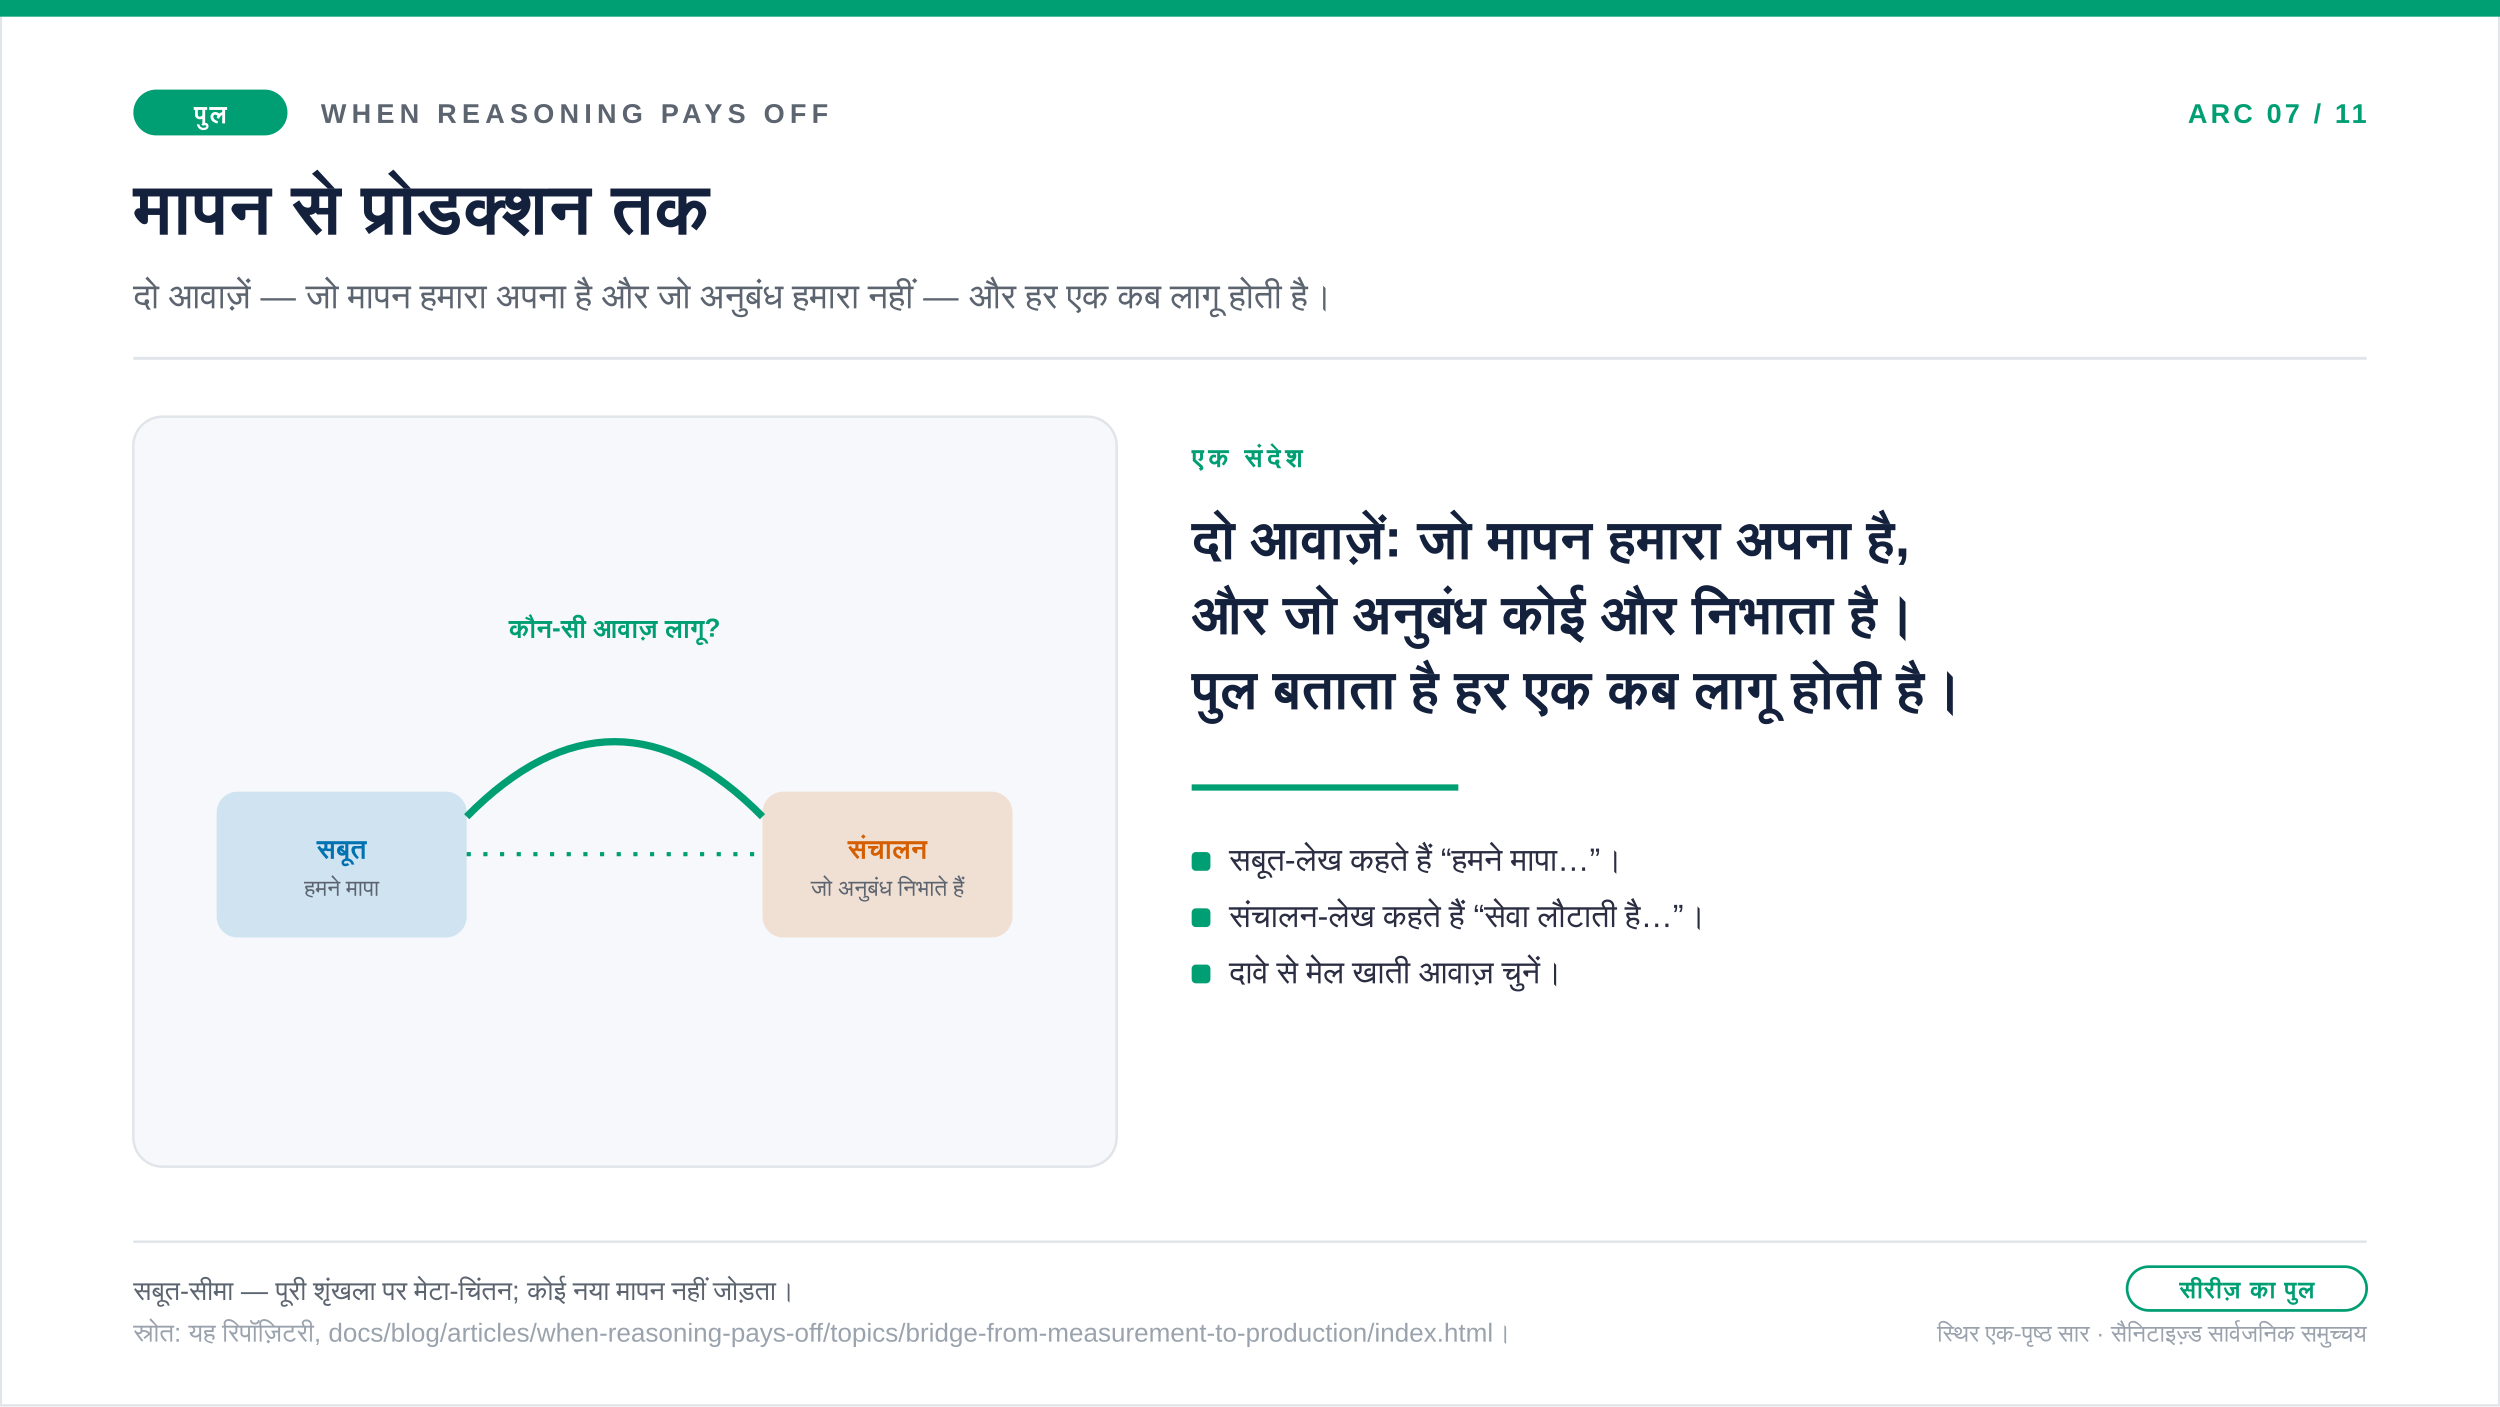
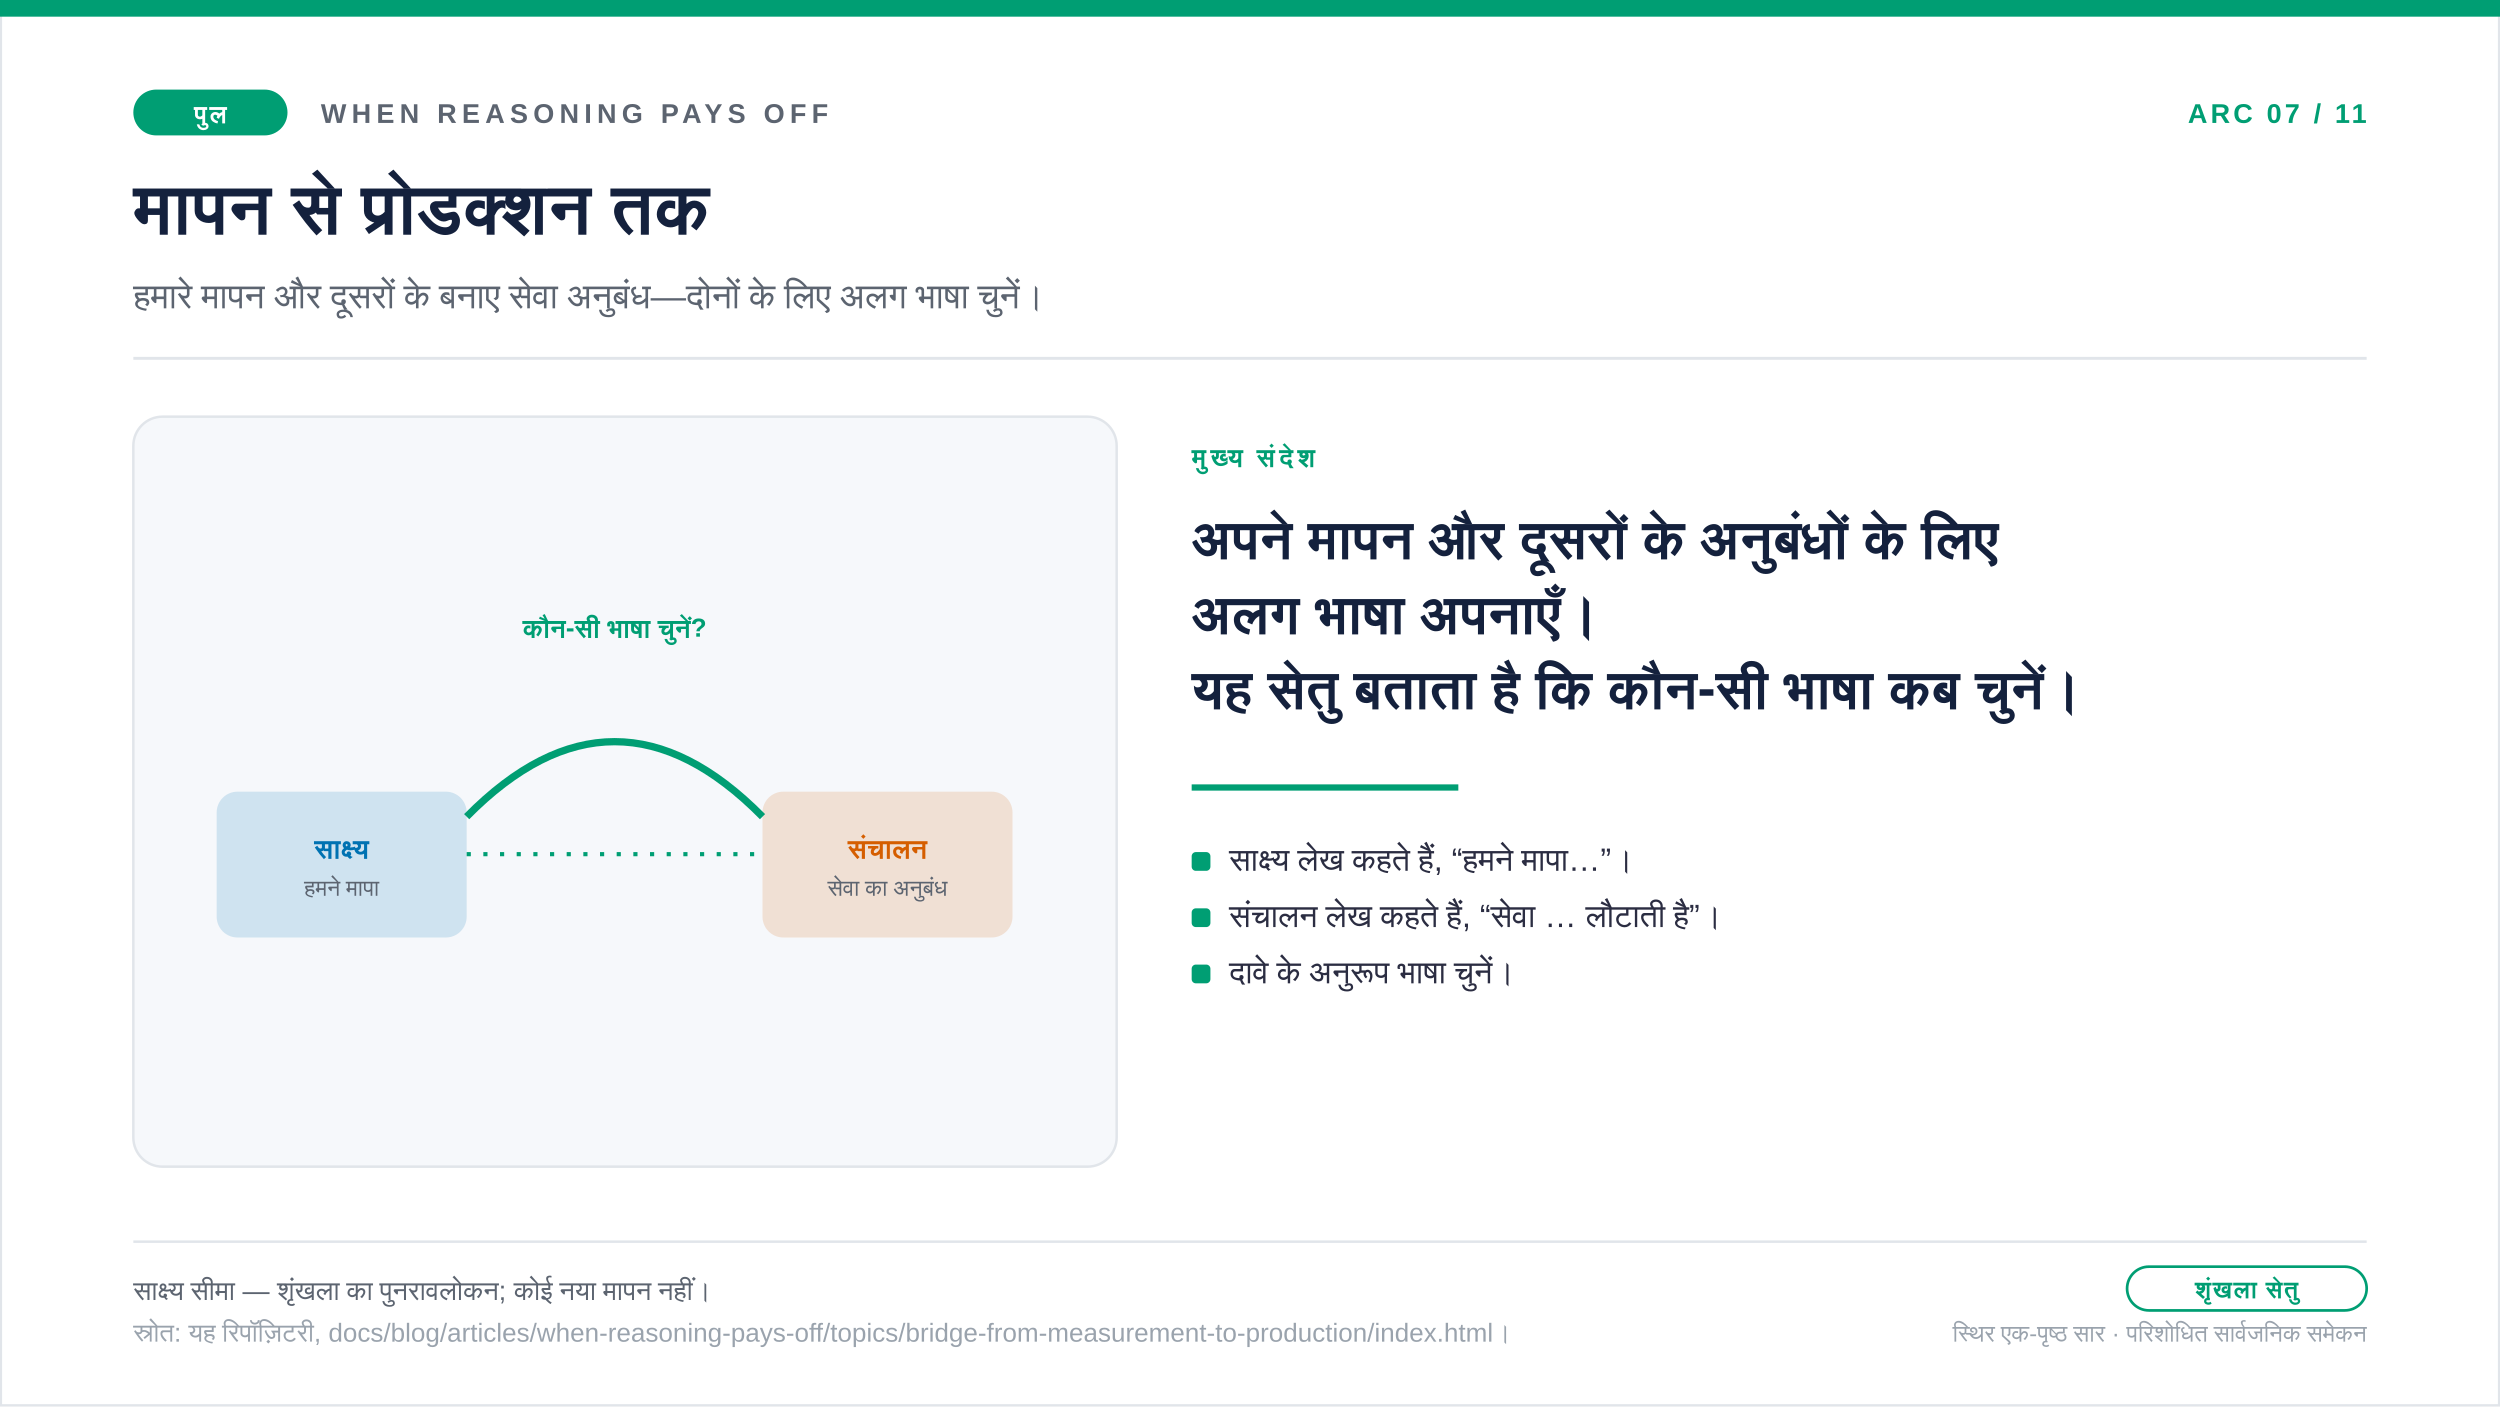
<svg xmlns="http://www.w3.org/2000/svg" viewBox="0 0 1200 675" width="1200" height="675" role="img" aria-labelledby="t d" font-family="'Segoe UI', system-ui, -apple-system, 'Helvetica Neue', Arial, sans-serif">
  <defs>
    <marker id="arrow" markerWidth="9" markerHeight="9" refX="7" refY="3" orient="auto">
      <path d="M0 0 L7 3 L0 6 z" fill="#5C6470" />
    </marker>
    <marker id="arrowA" markerWidth="11" markerHeight="11" refX="4" refY="3.2" orient="auto">
      <path d="M0 0 L8 3.2 L0 6.4 z" fill="#009E73" />
    </marker>
  </defs>
  <rect x="0" y="0" width="1200" height="675" fill="#FFFFFF" />
  <rect x="0.5" y="0.5" width="1199" height="674" fill="none" stroke="#E1E5EA" stroke-width="1" />
  <rect x="0" y="0" width="1200" height="8" fill="#009E73" />
  <rect x="64" y="43" width="74" height="22" rx="11" fill="#009E73" />
  <text x="101.0" y="59" text-anchor="middle" font-family="'Segoe UI', system-ui, -apple-system, 'Helvetica Neue', Arial, sans-serif" font-size="12" font-weight="700" letter-spacing="1.2" fill="#FFFFFF">पुल</text>
  <text x="154" y="59" font-family="'Segoe UI', system-ui, -apple-system, 'Helvetica Neue', Arial, sans-serif" font-size="13" font-weight="700" letter-spacing="2.5" fill="#5C6470">WHEN REASONING PAYS OFF</text>
  <text x="1136" y="59" text-anchor="end" font-family="'Segoe UI', system-ui, -apple-system, 'Helvetica Neue', Arial, sans-serif" font-size="13" font-weight="700" letter-spacing="1.5" fill="#009E73">ARC 07 / 11</text>
  <text x="64" y="112" font-family="'Segoe UI', system-ui, -apple-system, 'Helvetica Neue', Arial, sans-serif" font-size="34" font-weight="700" fill="#14213D">मापन से प्रोडक्शन तक</text>
-   <text x="64" y="148" font-family="'Segoe UI', system-ui, -apple-system, 'Helvetica Neue', Arial, sans-serif" font-size="17" fill="#5C6470">दो आवाज़ें — जो मापन हमारा अपना है और जो अनुबंध हमारा नहीं — और हर एक कब लागू होती है।</text>
+   <text x="64" y="148" font-family="'Segoe UI', system-ui, -apple-system, 'Helvetica Neue', Arial, sans-serif" font-size="17" fill="#5C6470">हमारे मापन और दूसरों के बनाए सेवा अनुबंध—दोनों के लिए अलग भाषा चुनें।</text>
  <path d="M64 172 H1136" stroke="#E1E5EA" stroke-width="1.4" />
  <rect x="64" y="200" width="472" height="360" rx="14" fill="#F6F8FB" stroke="#E1E5EA" stroke-width="1.2" />
  <rect x="104" y="380" width="120" height="70" rx="10" fill="#0072B2" opacity="0.16" />
-   <text x="164" y="412" text-anchor="middle" font-family="'Segoe UI', system-ui, -apple-system, 'Helvetica Neue', Arial, sans-serif" font-size="13" font-weight="700" fill="#0072B2">सबूत</text>
+   <text x="164" y="412" text-anchor="middle" font-family="'Segoe UI', system-ui, -apple-system, 'Helvetica Neue', Arial, sans-serif" font-size="13" font-weight="700" fill="#0072B2">साक्ष्य</text>
  <text x="164" y="430" text-anchor="middle" font-family="'Segoe UI', system-ui, -apple-system, 'Helvetica Neue', Arial, sans-serif" font-size="11" fill="#5C6470">हमने मापा</text>
  <rect x="366" y="380" width="120" height="70" rx="10" fill="#D55E00" opacity="0.16" />
  <text x="426" y="412" text-anchor="middle" font-family="'Segoe UI', system-ui, -apple-system, 'Helvetica Neue', Arial, sans-serif" font-size="13" font-weight="700" fill="#D55E00">संचालन</text>
-   <text x="426" y="430" text-anchor="middle" font-family="'Segoe UI', system-ui, -apple-system, 'Helvetica Neue', Arial, sans-serif" font-size="11" fill="#5C6470">जो अनुबंध निभाते हैं</text>
+   <text x="426" y="430" text-anchor="middle" font-family="'Segoe UI', system-ui, -apple-system, 'Helvetica Neue', Arial, sans-serif" font-size="11" fill="#5C6470">सेवा का अनुबंध</text>
  <path d="M224 392 Q295 320 366 392" fill="none" stroke="#009E73" stroke-width="3.5" />
  <path d="M224 410 H366" stroke="#009E73" stroke-width="2" stroke-dasharray="2 6" />
-   <text x="295" y="306" text-anchor="middle" font-family="'Segoe UI', system-ui, -apple-system, 'Helvetica Neue', Arial, sans-serif" font-size="12.5" font-weight="700" fill="#009E73">कौन-सी आवाज़ लागू?</text>
-   <text x="572" y="224" font-family="'Segoe UI', system-ui, -apple-system, 'Helvetica Neue', Arial, sans-serif" font-size="12.5" font-weight="700" letter-spacing="2" fill="#009E73">एक संदेश</text>
-   <text x="572" y="268" font-family="'Segoe UI', system-ui, -apple-system, 'Helvetica Neue', Arial, sans-serif" font-size="26" font-weight="600" fill="#14213D">दो आवाज़ें: जो मापन हमारा अपना है,</text>
-   <text x="572" y="304" font-family="'Segoe UI', system-ui, -apple-system, 'Helvetica Neue', Arial, sans-serif" font-size="26" font-weight="600" fill="#14213D">और जो अनुबंध कोई और निभाता है।</text>
-   <text x="572" y="340" font-family="'Segoe UI', system-ui, -apple-system, 'Helvetica Neue', Arial, sans-serif" font-size="26" font-weight="600" fill="#14213D">पुल बताता है हर एक कब लागू होती है।</text>
+   <text x="295" y="306" text-anchor="middle" font-family="'Segoe UI', system-ui, -apple-system, 'Helvetica Neue', Arial, sans-serif" font-size="12.5" font-weight="700" fill="#009E73">कौन-सी भाषा चुनें?</text>
+   <text x="572" y="224" font-family="'Segoe UI', system-ui, -apple-system, 'Helvetica Neue', Arial, sans-serif" font-size="12.5" font-weight="700" letter-spacing="2" fill="#009E73">मुख्य संदेश</text>
+   <text x="572" y="268" font-family="'Segoe UI', system-ui, -apple-system, 'Helvetica Neue', Arial, sans-serif" font-size="26" font-weight="600" fill="#14213D">अपने मापन और दूसरों के अनुबंधों के लिए</text>
+   <text x="572" y="304" font-family="'Segoe UI', system-ui, -apple-system, 'Helvetica Neue', Arial, sans-serif" font-size="26" font-weight="600" fill="#14213D">अलग भाषा अपनाएँ।</text>
+   <text x="572" y="340" font-family="'Segoe UI', system-ui, -apple-system, 'Helvetica Neue', Arial, sans-serif" font-size="26" font-weight="600" fill="#14213D">यह सेतु बताता है कि कौन-सी भाषा कब चुनें।</text>
  <path d="M572 378 H700" stroke="#009E73" stroke-width="3" />
  <rect x="572" y="409" width="9" height="9" rx="2" fill="#009E73" />
-   <text x="590" y="418" font-family="'Segoe UI', system-ui, -apple-system, 'Helvetica Neue', Arial, sans-serif" font-size="15.5" fill="#2B2D42">सबूत-लेख कहते हैं “हमने मापा…”।</text>
+   <text x="590" y="418" font-family="'Segoe UI', system-ui, -apple-system, 'Helvetica Neue', Arial, sans-serif" font-size="15.5" fill="#2B2D42">साक्ष्य लेख कहते हैं, “हमने मापा…”।</text>
  <rect x="572" y="436" width="9" height="9" rx="2" fill="#009E73" />
-   <text x="590" y="445" font-family="'Segoe UI', system-ui, -apple-system, 'Helvetica Neue', Arial, sans-serif" font-size="15.5" fill="#2B2D42">संचालन-लेख कहते हैं “सेवा लौटाती है…”।</text>
+   <text x="590" y="445" font-family="'Segoe UI', system-ui, -apple-system, 'Helvetica Neue', Arial, sans-serif" font-size="15.5" fill="#2B2D42">संचालन लेख कहते हैं, “सेवा … लौटाती है”।</text>
  <rect x="572" y="463" width="9" height="9" rx="2" fill="#009E73" />
-   <text x="590" y="472" font-family="'Segoe UI', system-ui, -apple-system, 'Helvetica Neue', Arial, sans-serif" font-size="15.5" fill="#2B2D42">दावे से मेल खाती आवाज़ चुनें।</text>
+   <text x="590" y="472" font-family="'Segoe UI', system-ui, -apple-system, 'Helvetica Neue', Arial, sans-serif" font-size="15.5" fill="#2B2D42">दावे के अनुरूप भाषा चुनें।</text>
  <path d="M64 596 H1136" stroke="#E1E5EA" stroke-width="1.2" />
-   <text x="64" y="624" font-family="'Segoe UI', system-ui, -apple-system, 'Helvetica Neue', Arial, sans-serif" font-size="13" fill="#5C6470">सबूत-सीमा — पूरी शृंखला पर मेटा-चिंतन; कोई नया मापन नहीं जोड़ता।</text>
+   <text x="64" y="624" font-family="'Segoe UI', system-ui, -apple-system, 'Helvetica Neue', Arial, sans-serif" font-size="13" fill="#5C6470">साक्ष्य सीमा — शृंखला का पुनरावलोकन; कोई नया मापन नहीं।</text>
  <text x="64" y="644" font-family="'Segoe UI', system-ui, -apple-system, 'Helvetica Neue', Arial, sans-serif" font-size="12.5" fill="#9AA3AD">स्रोत: यह रिपॉज़िटरी, docs/blog/articles/when-reasoning-pays-off/topics/bridge-from-measurement-to-production/index.html।</text>
  <rect x="1021" y="608" width="115" height="21" rx="10.5" fill="none" stroke="#009E73" stroke-width="1.3" />
-   <text x="1078.5" y="623" text-anchor="middle" font-family="'Segoe UI', system-ui, -apple-system, 'Helvetica Neue', Arial, sans-serif" font-size="11.5" font-weight="600" letter-spacing="0.6" fill="#009E73">सीरीज़ का पुल</text>
-   <text x="1136" y="644" text-anchor="end" font-family="'Segoe UI', system-ui, -apple-system, 'Helvetica Neue', Arial, sans-serif" font-size="11.5" fill="#9AA3AD">स्थिर एक-पृष्ठ सार · सैनिटाइज़्ड सार्वजनिक समुच्चय</text>
+   <text x="1078.5" y="623" text-anchor="middle" font-family="'Segoe UI', system-ui, -apple-system, 'Helvetica Neue', Arial, sans-serif" font-size="11.5" font-weight="600" letter-spacing="0.6" fill="#009E73">शृंखला सेतु</text>
+   <text x="1136" y="644" text-anchor="end" font-family="'Segoe UI', system-ui, -apple-system, 'Helvetica Neue', Arial, sans-serif" font-size="11.5" fill="#9AA3AD">स्थिर एक-पृष्ठ सार · परिशोधित सार्वजनिक समेकन</text>
</svg>
